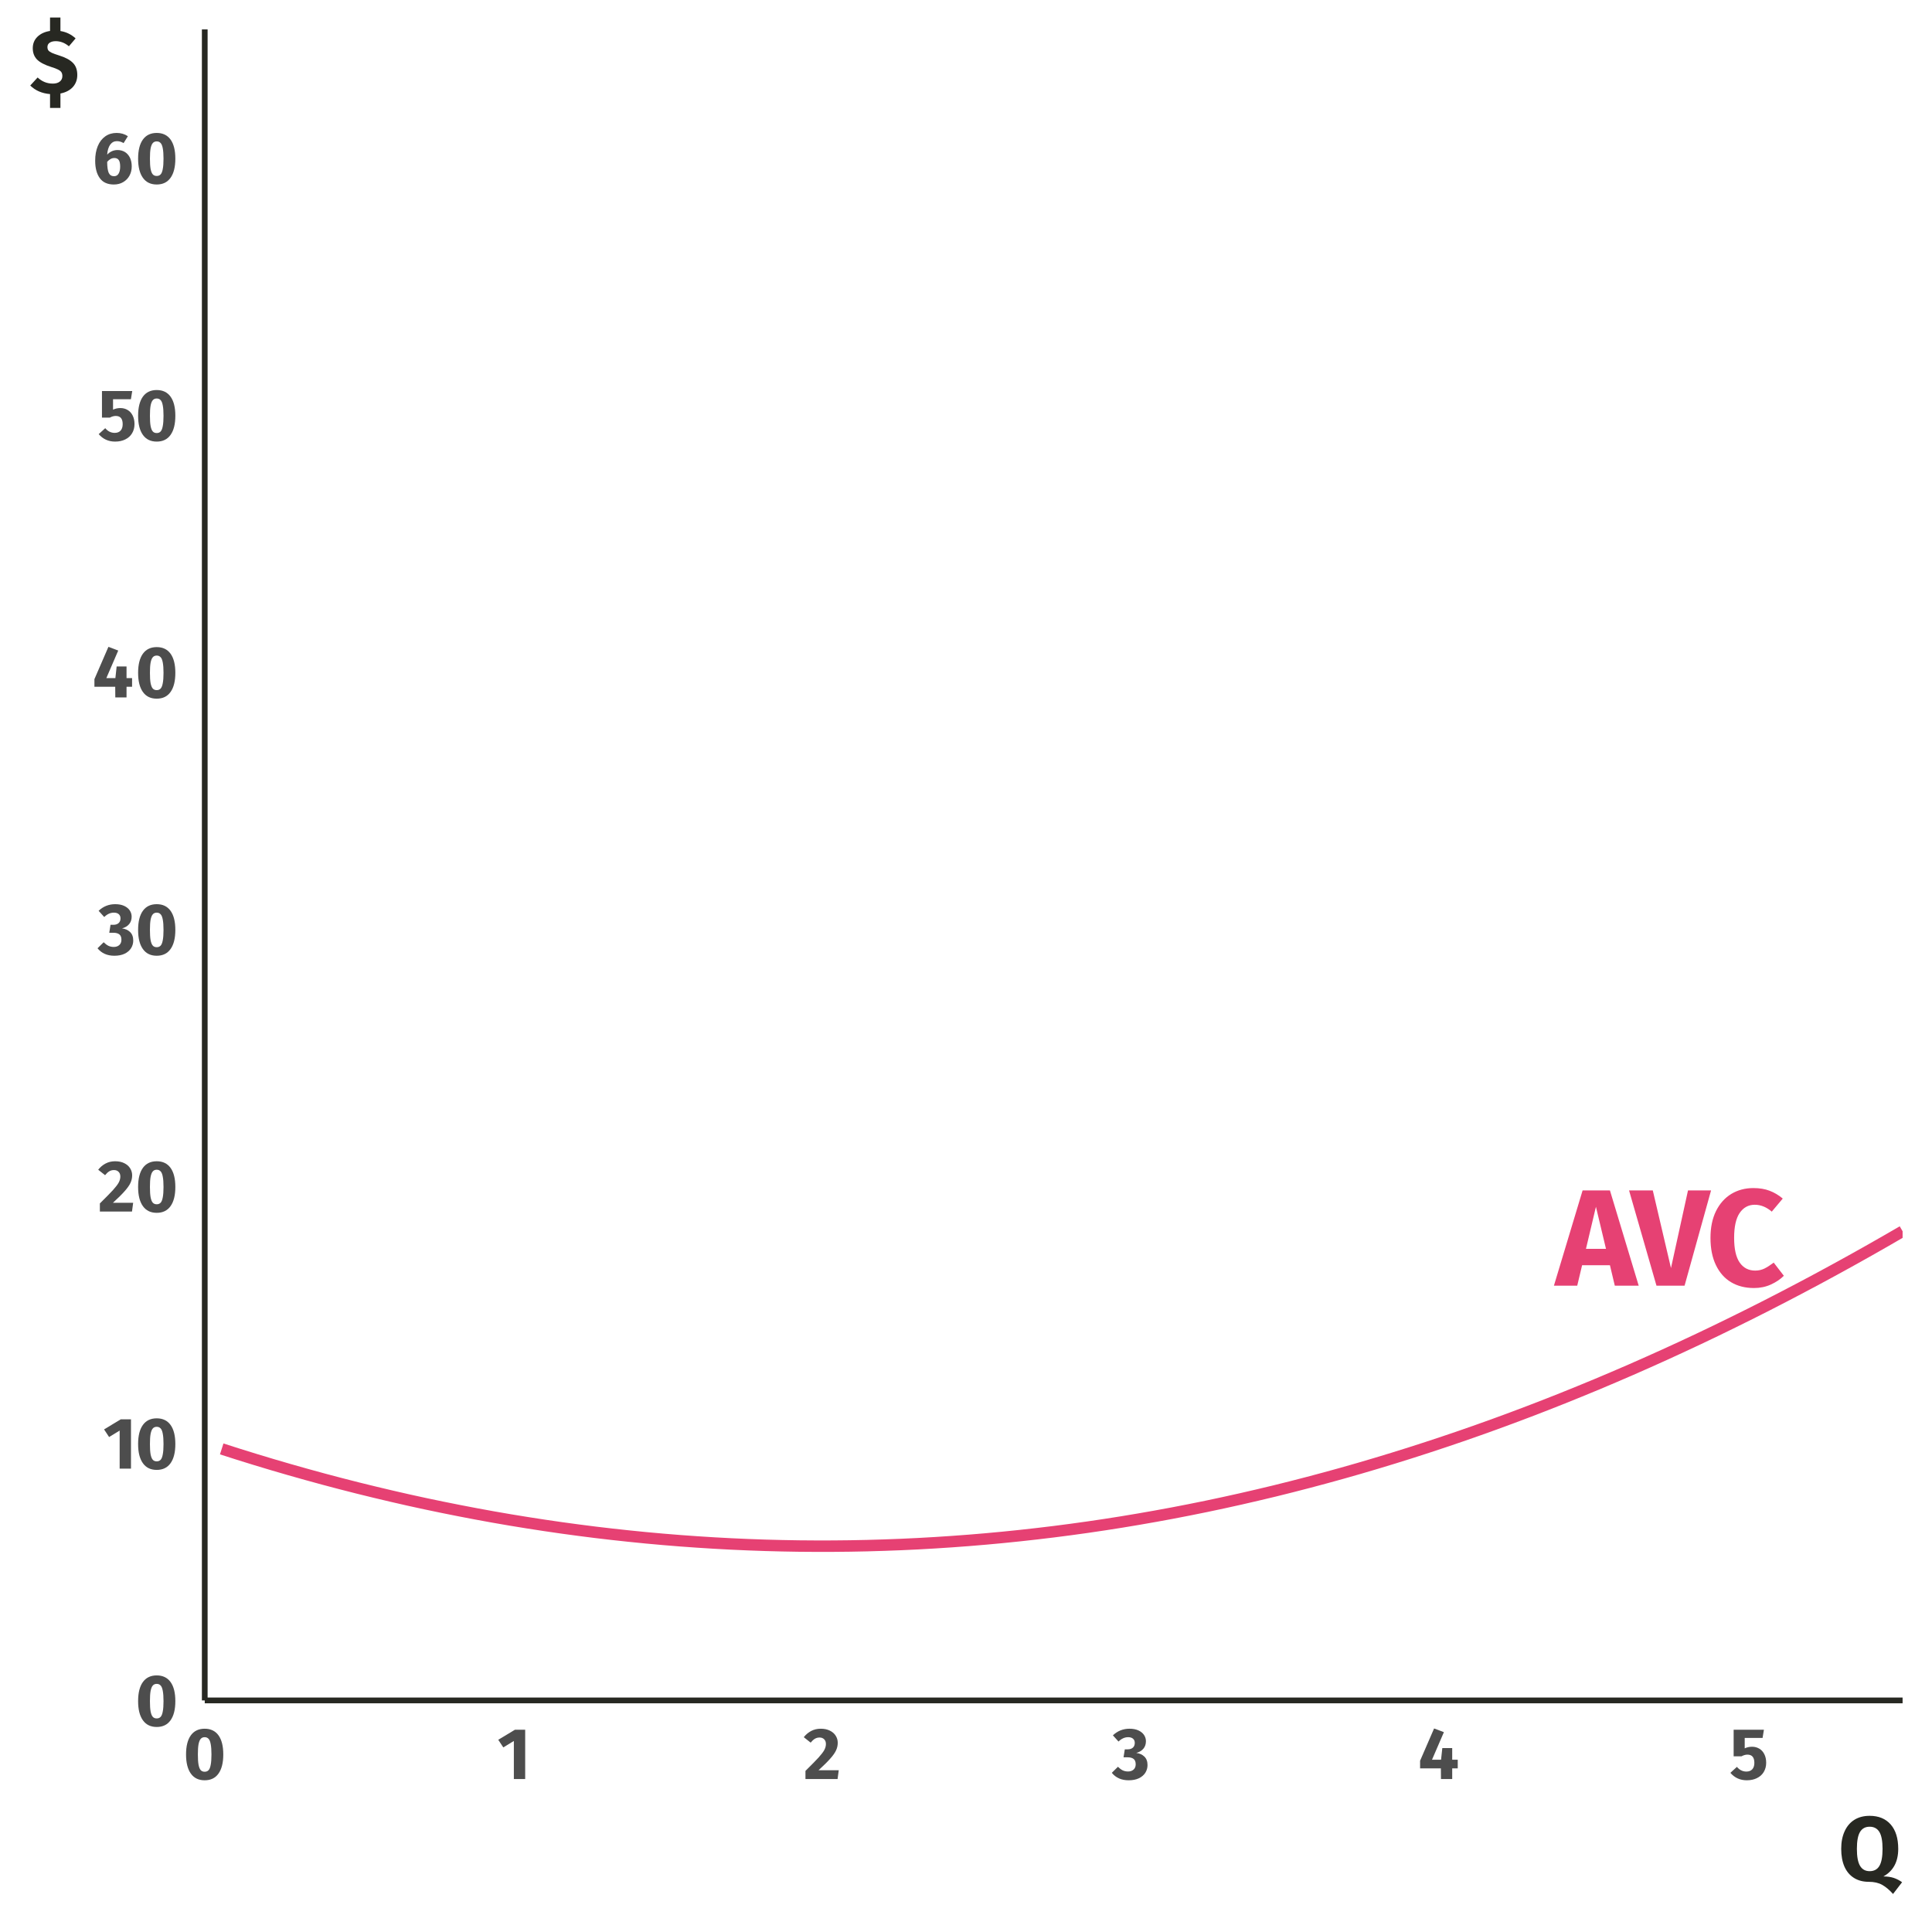
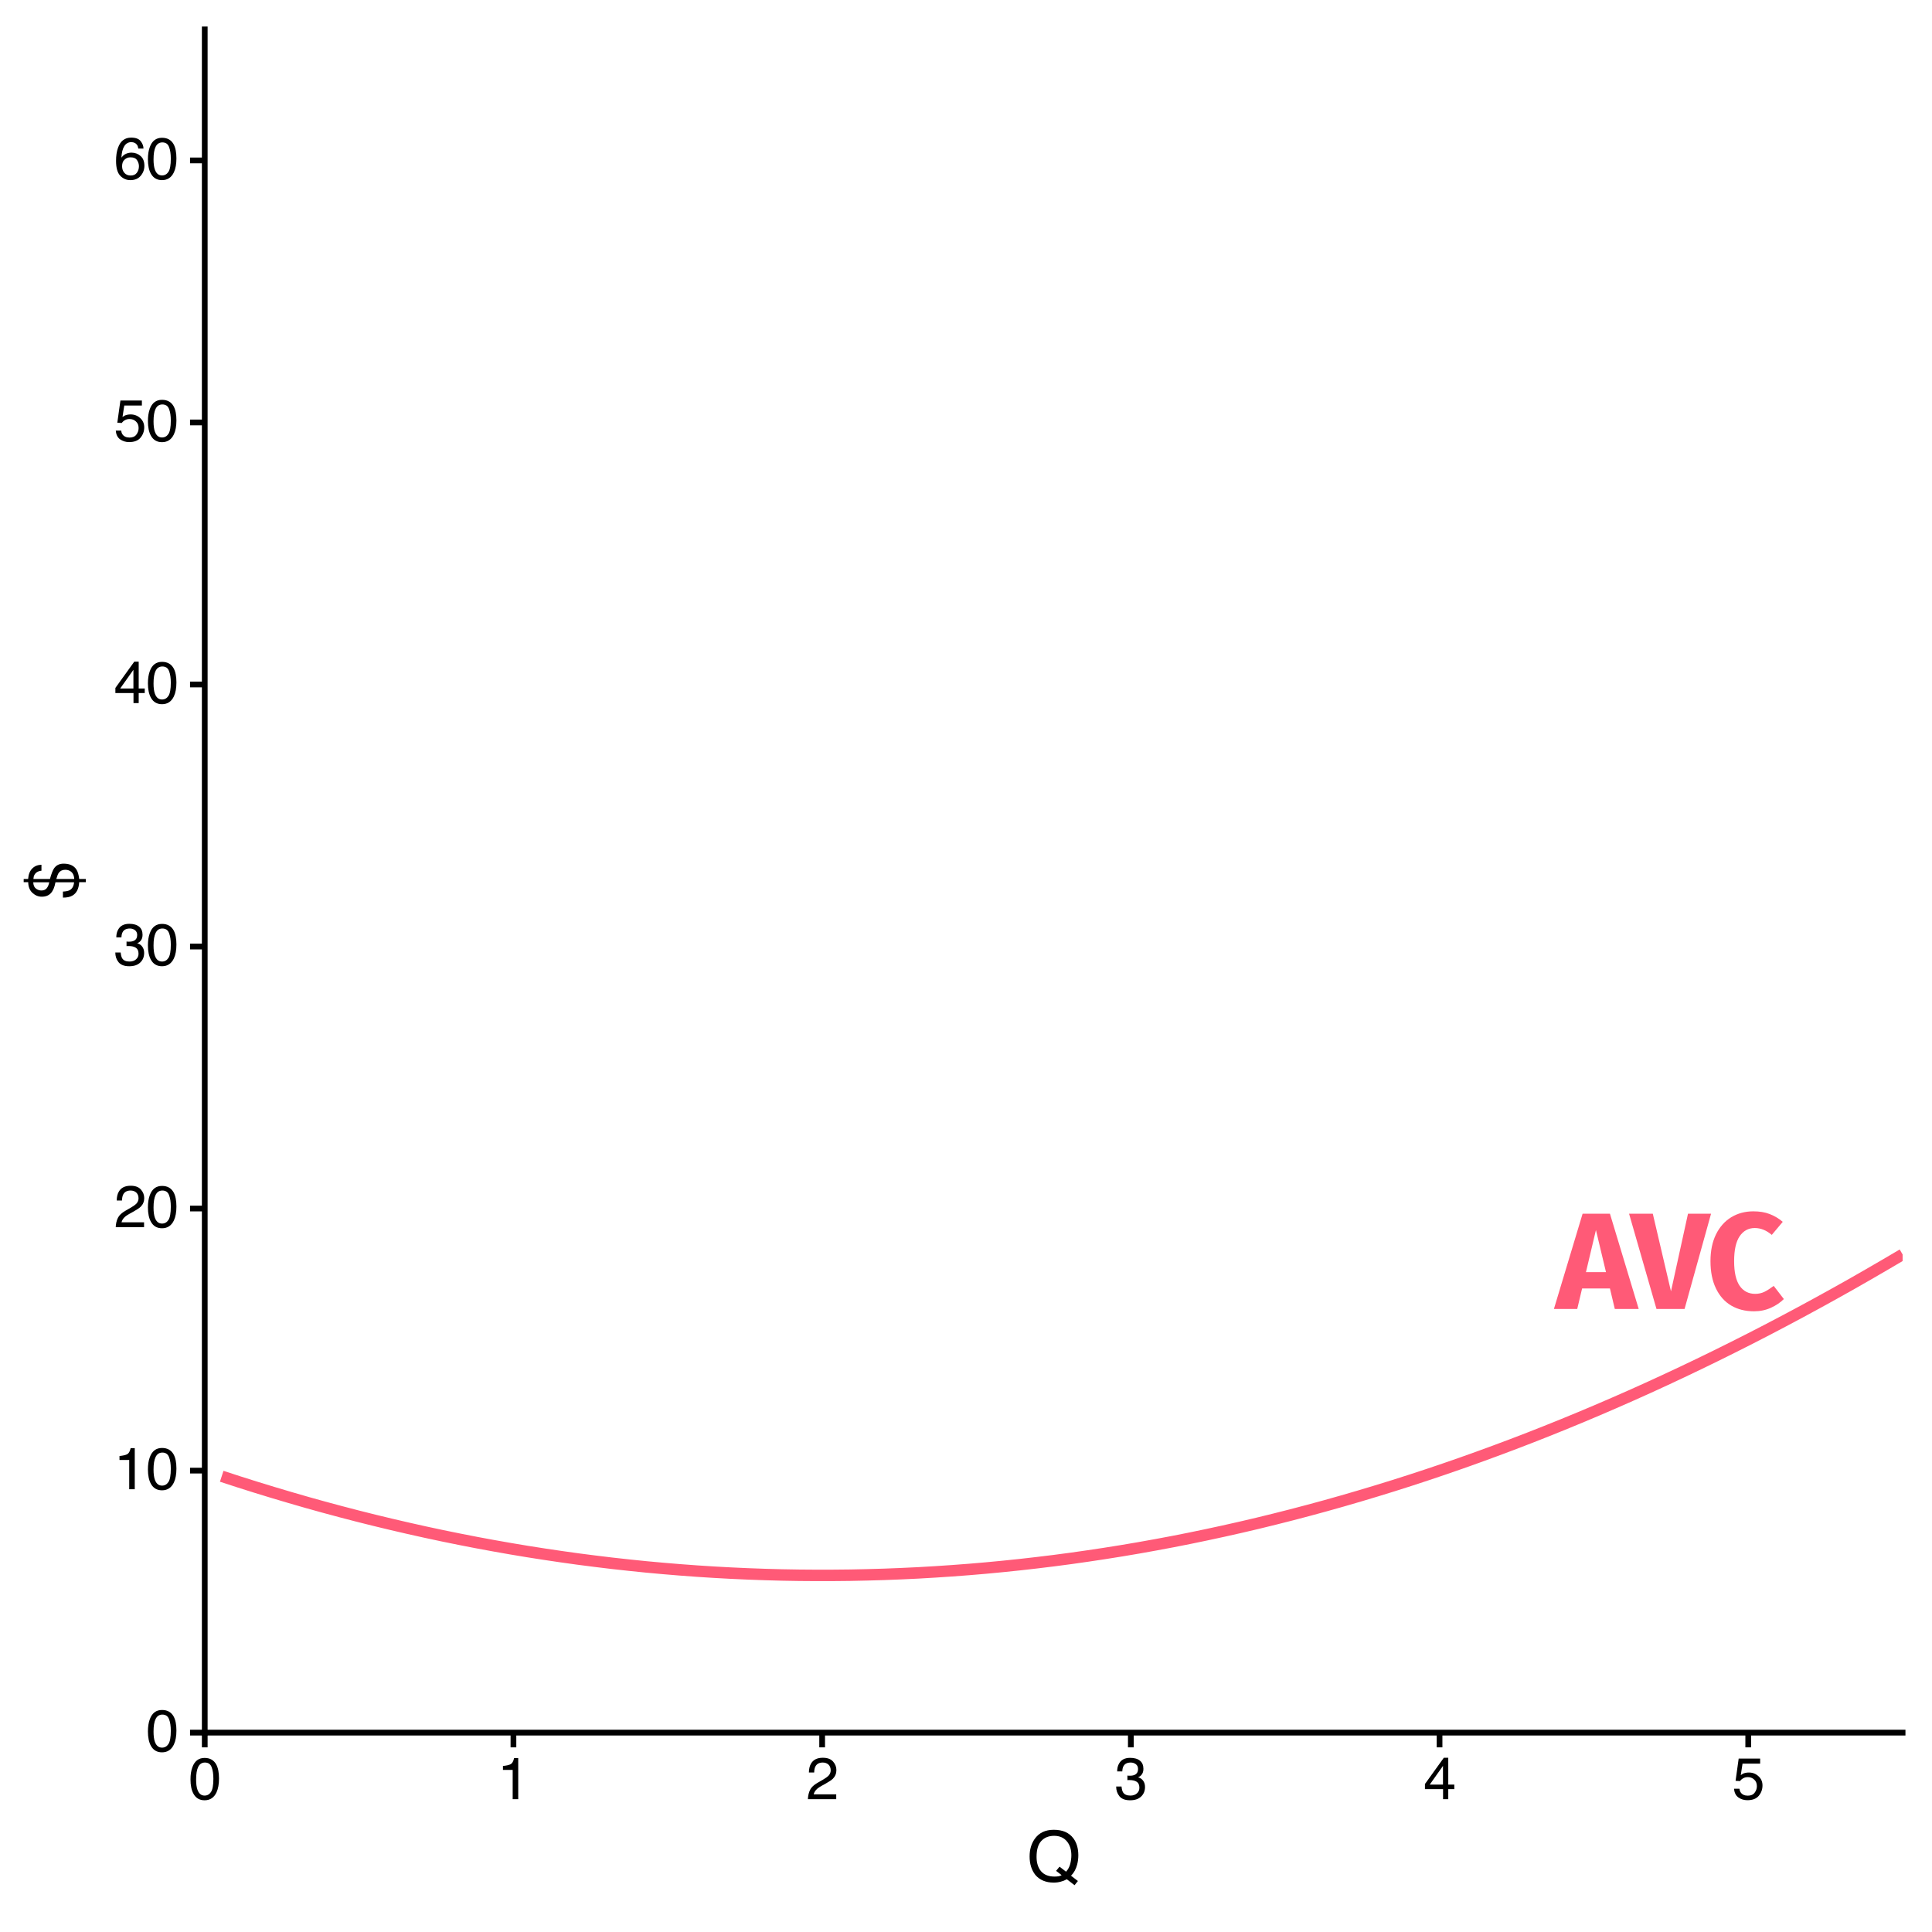
<svg xmlns="http://www.w3.org/2000/svg" xmlns:xlink="http://www.w3.org/1999/xlink" width="360" height="360" viewBox="0 0 360 360">
  <defs>
    <g>
      <g id="glyph-0-0">
        <path d="M 13.906 8.969 L 3.156 8.969 L 3.156 -26.891 L 13.906 -26.891 Z M 4.562 -25.562 L 4.562 7.625 L 12.516 7.625 L 12.516 -25.562 Z M 8.297 -11.547 C 9.316 -11.547 10.047 -11.27 10.484 -10.719 C 10.922 -10.176 11.141 -9.473 11.141 -8.609 C 11.141 -7.703 10.945 -7 10.562 -6.5 C 10.176 -6.008 9.555 -5.703 8.703 -5.578 L 8.703 -4.438 C 8.703 -4.25 8.641 -4.098 8.516 -3.984 C 8.391 -3.867 8.238 -3.812 8.062 -3.812 C 7.895 -3.812 7.742 -3.867 7.609 -3.984 C 7.484 -4.098 7.422 -4.25 7.422 -4.438 L 7.422 -6.578 C 8.328 -6.629 8.941 -6.797 9.266 -7.078 C 9.586 -7.359 9.75 -7.848 9.75 -8.547 C 9.75 -9.117 9.641 -9.555 9.422 -9.859 C 9.203 -10.172 8.789 -10.328 8.188 -10.328 C 7.695 -10.328 7.254 -10.227 6.859 -10.031 C 6.723 -9.988 6.613 -9.969 6.531 -9.969 C 6.344 -9.969 6.191 -10.02 6.078 -10.125 C 5.973 -10.238 5.922 -10.379 5.922 -10.547 C 5.922 -10.867 6.172 -11.113 6.672 -11.281 C 7.172 -11.457 7.711 -11.547 8.297 -11.547 Z M 8.062 -3.078 C 8.32 -3.078 8.535 -2.988 8.703 -2.812 C 8.879 -2.645 8.969 -2.43 8.969 -2.172 C 8.969 -1.898 8.879 -1.676 8.703 -1.5 C 8.535 -1.32 8.32 -1.234 8.062 -1.234 C 7.812 -1.234 7.598 -1.32 7.422 -1.5 C 7.254 -1.676 7.172 -1.898 7.172 -2.172 C 7.172 -2.43 7.254 -2.645 7.422 -2.812 C 7.598 -2.988 7.812 -3.078 8.062 -3.078 Z M 8.062 -3.078 " />
      </g>
      <g id="glyph-0-1">
        <path d="M 10.109 -3.812 L 4.922 -3.812 L 4.016 0 L -0.328 0 L 5.016 -17.75 L 10.109 -17.75 L 15.469 0 L 11.016 0 Z M 9.375 -6.859 L 7.5 -14.703 L 5.641 -6.859 Z M 9.375 -6.859 " />
      </g>
      <g id="glyph-0-2">
        <path d="M 10.016 0 L 4.781 0 L -0.328 -17.75 L 4.094 -17.75 L 7.484 -3.281 L 10.656 -17.75 L 14.953 -17.75 Z M 10.016 0 " />
      </g>
      <g id="glyph-0-3">
-         <path d="M 8.828 -18.188 C 9.992 -18.188 11.004 -18.02 11.859 -17.688 C 12.723 -17.363 13.539 -16.879 14.312 -16.234 L 12.266 -13.797 C 11.273 -14.648 10.219 -15.078 9.094 -15.078 C 7.914 -15.078 6.977 -14.566 6.281 -13.547 C 5.594 -12.535 5.25 -10.988 5.25 -8.906 C 5.25 -6.844 5.594 -5.312 6.281 -4.312 C 6.977 -3.312 7.941 -2.812 9.172 -2.812 C 9.797 -2.812 10.367 -2.938 10.891 -3.188 C 11.41 -3.445 11.988 -3.816 12.625 -4.297 L 14.516 -1.844 C 13.867 -1.195 13.066 -0.656 12.109 -0.219 C 11.148 0.219 10.102 0.438 8.969 0.438 C 7.32 0.438 5.895 0.078 4.688 -0.641 C 3.477 -1.359 2.535 -2.422 1.859 -3.828 C 1.18 -5.234 0.844 -6.926 0.844 -8.906 C 0.844 -10.844 1.188 -12.508 1.875 -13.906 C 2.57 -15.301 3.52 -16.363 4.719 -17.094 C 5.926 -17.82 7.297 -18.188 8.828 -18.188 Z M 8.828 -18.188 " />
+         <path d="M 8.828 -18.188 C 9.992 -18.188 11.004 -18.02 11.859 -17.688 C 12.723 -17.363 13.539 -16.879 14.312 -16.234 L 12.266 -13.797 C 11.273 -14.648 10.219 -15.078 9.094 -15.078 C 7.914 -15.078 6.977 -14.566 6.281 -13.547 C 5.594 -12.535 5.25 -10.988 5.25 -8.906 C 5.25 -6.844 5.594 -5.312 6.281 -4.312 C 6.977 -3.312 7.941 -2.812 9.172 -2.812 C 9.797 -2.812 10.367 -2.938 10.891 -3.188 C 11.41 -3.445 11.988 -3.816 12.625 -4.297 L 14.516 -1.844 C 13.867 -1.195 13.066 -0.656 12.109 -0.219 C 11.148 0.215 10.102 0.438 8.969 0.438 C 7.32 0.438 5.895 0.074 4.688 -0.641 C 3.477 -1.359 2.535 -2.422 1.859 -3.828 C 1.18 -5.234 0.844 -6.926 0.844 -8.906 C 0.844 -10.844 1.188 -12.508 1.875 -13.906 C 2.57 -15.301 3.52 -16.363 4.719 -17.094 C 5.926 -17.82 7.297 -18.188 8.828 -18.188 Z M 8.828 -18.188 " />
      </g>
      <g id="glyph-1-0">
-         <path d="M 7.375 4.75 L 1.672 4.75 L 1.672 -14.266 L 7.375 -14.266 Z M 2.422 -13.562 L 2.422 4.047 L 6.641 4.047 L 6.641 -13.562 Z M 4.406 -6.125 C 4.945 -6.125 5.332 -5.977 5.562 -5.688 C 5.789 -5.406 5.906 -5.031 5.906 -4.562 C 5.906 -4.082 5.801 -3.711 5.594 -3.453 C 5.395 -3.191 5.07 -3.031 4.625 -2.969 L 4.625 -2.359 C 4.625 -2.254 4.586 -2.172 4.516 -2.109 C 4.453 -2.055 4.375 -2.031 4.281 -2.031 C 4.188 -2.031 4.102 -2.055 4.031 -2.109 C 3.969 -2.172 3.938 -2.254 3.938 -2.359 L 3.938 -3.5 C 4.414 -3.52 4.738 -3.602 4.906 -3.75 C 5.082 -3.906 5.172 -4.172 5.172 -4.547 C 5.172 -4.836 5.113 -5.066 5 -5.234 C 4.883 -5.398 4.664 -5.484 4.344 -5.484 C 4.082 -5.484 3.848 -5.43 3.641 -5.328 C 3.566 -5.297 3.508 -5.281 3.469 -5.281 C 3.363 -5.281 3.281 -5.312 3.219 -5.375 C 3.164 -5.438 3.141 -5.508 3.141 -5.594 C 3.141 -5.77 3.27 -5.898 3.531 -5.984 C 3.801 -6.078 4.094 -6.125 4.406 -6.125 Z M 4.281 -1.625 C 4.414 -1.625 4.523 -1.578 4.609 -1.484 C 4.703 -1.398 4.75 -1.289 4.75 -1.156 C 4.75 -1.008 4.703 -0.891 4.609 -0.797 C 4.523 -0.703 4.414 -0.656 4.281 -0.656 C 4.145 -0.656 4.031 -0.703 3.938 -0.797 C 3.852 -0.891 3.812 -1.008 3.812 -1.156 C 3.812 -1.289 3.852 -1.398 3.938 -1.484 C 4.031 -1.578 4.145 -1.625 4.281 -1.625 Z M 4.281 -1.625 " />
+         <path d="M 0.359 0 L 0.359 -7.891 L 6.625 -7.891 L 6.625 0 Z M 5.625 -0.984 L 5.625 -6.906 L 1.344 -6.906 L 1.344 -0.984 Z M 5.625 -0.984 " />
      </g>
      <g id="glyph-1-1">
-         <path d="M 3.984 -9.375 C 5.109 -9.375 5.969 -8.961 6.562 -8.141 C 7.156 -7.316 7.453 -6.129 7.453 -4.578 C 7.453 -3.035 7.156 -1.848 6.562 -1.016 C 5.969 -0.18 5.109 0.234 3.984 0.234 C 2.859 0.234 2 -0.18 1.406 -1.016 C 0.812 -1.848 0.516 -3.035 0.516 -4.578 C 0.516 -6.129 0.812 -7.316 1.406 -8.141 C 2 -8.961 2.859 -9.375 3.984 -9.375 Z M 3.984 -7.797 C 3.672 -7.797 3.426 -7.691 3.25 -7.484 C 3.07 -7.285 2.938 -6.953 2.844 -6.484 C 2.758 -6.023 2.719 -5.391 2.719 -4.578 C 2.719 -3.766 2.758 -3.125 2.844 -2.656 C 2.938 -2.188 3.07 -1.852 3.25 -1.656 C 3.426 -1.457 3.672 -1.359 3.984 -1.359 C 4.285 -1.359 4.523 -1.453 4.703 -1.641 C 4.891 -1.836 5.023 -2.172 5.109 -2.641 C 5.203 -3.109 5.25 -3.754 5.25 -4.578 C 5.25 -5.398 5.203 -6.047 5.109 -6.516 C 5.023 -6.984 4.891 -7.312 4.703 -7.5 C 4.523 -7.695 4.285 -7.797 3.984 -7.797 Z M 3.984 -7.797 " />
+         <path d="M 2.969 -7.688 C 3.969 -7.688 4.691 -7.281 5.141 -6.469 C 5.484 -5.832 5.656 -4.961 5.656 -3.859 C 5.656 -2.805 5.5 -1.941 5.188 -1.266 C 4.727 -0.285 3.988 0.203 2.969 0.203 C 2.039 0.203 1.352 -0.195 0.906 -1 C 0.531 -1.664 0.344 -2.562 0.344 -3.688 C 0.344 -4.562 0.457 -5.312 0.688 -5.938 C 1.102 -7.102 1.863 -7.688 2.969 -7.688 Z M 2.969 -0.672 C 3.469 -0.672 3.863 -0.891 4.156 -1.328 C 4.457 -1.773 4.609 -2.602 4.609 -3.812 C 4.609 -4.688 4.5 -5.406 4.281 -5.969 C 4.07 -6.539 3.656 -6.828 3.031 -6.828 C 2.469 -6.828 2.051 -6.555 1.781 -6.016 C 1.52 -5.484 1.391 -4.695 1.391 -3.656 C 1.391 -2.863 1.473 -2.234 1.641 -1.766 C 1.898 -1.035 2.344 -0.672 2.969 -0.672 Z M 2.969 -0.672 " />
      </g>
      <g id="glyph-1-2">
-         <path d="M 5.188 0 L 3.078 0 L 3.078 -7.094 L 1.109 -5.891 L 0.172 -7.312 L 3.281 -9.188 L 5.188 -9.188 Z M 5.188 0 " />
+         <path d="M 1.047 -5.453 L 1.047 -6.188 C 1.742 -6.258 2.227 -6.375 2.5 -6.531 C 2.781 -6.688 2.988 -7.062 3.125 -7.656 L 3.891 -7.656 L 3.891 0 L 2.859 0 L 2.859 -5.453 Z M 1.047 -5.453 " />
      </g>
      <g id="glyph-1-3">
-         <path d="M 3.234 -9.375 C 3.898 -9.375 4.469 -9.254 4.938 -9.016 C 5.414 -8.785 5.781 -8.469 6.031 -8.062 C 6.281 -7.664 6.406 -7.227 6.406 -6.75 C 6.406 -6.258 6.301 -5.789 6.094 -5.344 C 5.895 -4.906 5.539 -4.398 5.031 -3.828 C 4.531 -3.254 3.797 -2.523 2.828 -1.641 L 6.594 -1.641 L 6.375 0 L 0.391 0 L 0.391 -1.516 C 1.504 -2.617 2.316 -3.445 2.828 -4 C 3.336 -4.562 3.691 -5.023 3.891 -5.391 C 4.098 -5.766 4.203 -6.145 4.203 -6.531 C 4.203 -6.906 4.094 -7.195 3.875 -7.406 C 3.664 -7.625 3.379 -7.734 3.016 -7.734 C 2.691 -7.734 2.398 -7.656 2.141 -7.5 C 1.891 -7.352 1.629 -7.113 1.359 -6.781 L 0.078 -7.797 C 0.461 -8.285 0.922 -8.672 1.453 -8.953 C 1.984 -9.234 2.578 -9.375 3.234 -9.375 Z M 3.234 -9.375 " />
+         <path d="M 0.344 0 C 0.375 -0.664 0.508 -1.242 0.75 -1.734 C 0.988 -2.223 1.457 -2.664 2.156 -3.062 L 3.188 -3.656 C 3.645 -3.926 3.969 -4.156 4.156 -4.344 C 4.445 -4.645 4.594 -4.988 4.594 -5.375 C 4.594 -5.82 4.457 -6.176 4.188 -6.438 C 3.914 -6.695 3.555 -6.828 3.109 -6.828 C 2.453 -6.828 1.992 -6.578 1.734 -6.078 C 1.598 -5.805 1.523 -5.438 1.516 -4.969 L 0.531 -4.969 C 0.539 -5.633 0.664 -6.176 0.906 -6.594 C 1.32 -7.344 2.062 -7.719 3.125 -7.719 C 4 -7.719 4.641 -7.477 5.047 -7 C 5.453 -6.531 5.656 -6.004 5.656 -5.422 C 5.656 -4.797 5.441 -4.266 5.016 -3.828 C 4.766 -3.578 4.312 -3.27 3.656 -2.906 L 2.922 -2.5 C 2.578 -2.312 2.301 -2.129 2.094 -1.953 C 1.738 -1.641 1.516 -1.289 1.422 -0.906 L 5.625 -0.906 L 5.625 0 Z M 0.344 0 " />
      </g>
      <g id="glyph-1-4">
-         <path d="M 3.25 -9.375 C 3.895 -9.375 4.445 -9.27 4.906 -9.062 C 5.363 -8.852 5.711 -8.57 5.953 -8.219 C 6.191 -7.863 6.312 -7.473 6.312 -7.047 C 6.312 -6.492 6.156 -6.031 5.844 -5.656 C 5.531 -5.281 5.086 -5.016 4.516 -4.859 C 5.129 -4.785 5.629 -4.562 6.016 -4.188 C 6.41 -3.812 6.609 -3.281 6.609 -2.594 C 6.609 -2.082 6.473 -1.609 6.203 -1.172 C 5.93 -0.742 5.531 -0.398 5 -0.141 C 4.469 0.109 3.832 0.234 3.094 0.234 C 1.758 0.234 0.711 -0.227 -0.047 -1.156 L 1.094 -2.281 C 1.406 -1.977 1.707 -1.754 2 -1.609 C 2.301 -1.473 2.629 -1.406 2.984 -1.406 C 3.398 -1.406 3.738 -1.52 4 -1.75 C 4.27 -1.988 4.406 -2.316 4.406 -2.734 C 4.406 -3.203 4.281 -3.535 4.031 -3.734 C 3.781 -3.941 3.406 -4.047 2.906 -4.047 L 2.141 -4.047 L 2.375 -5.531 L 2.906 -5.531 C 3.312 -5.531 3.633 -5.633 3.875 -5.844 C 4.113 -6.051 4.234 -6.348 4.234 -6.734 C 4.234 -7.066 4.125 -7.328 3.906 -7.516 C 3.688 -7.703 3.383 -7.797 3 -7.797 C 2.352 -7.797 1.754 -7.523 1.203 -6.984 L 0.156 -8.141 C 1.02 -8.961 2.051 -9.375 3.25 -9.375 Z M 3.25 -9.375 " />
+         <path d="M 2.859 0.203 C 1.953 0.203 1.289 -0.047 0.875 -0.547 C 0.469 -1.047 0.266 -1.648 0.266 -2.359 L 1.266 -2.359 C 1.316 -1.859 1.41 -1.5 1.547 -1.281 C 1.797 -0.875 2.25 -0.672 2.906 -0.672 C 3.414 -0.672 3.82 -0.805 4.125 -1.078 C 4.438 -1.348 4.594 -1.695 4.594 -2.125 C 4.594 -2.656 4.43 -3.023 4.109 -3.234 C 3.785 -3.453 3.336 -3.562 2.766 -3.562 C 2.703 -3.562 2.633 -3.562 2.562 -3.562 C 2.5 -3.562 2.43 -3.555 2.359 -3.547 L 2.359 -4.406 C 2.461 -4.395 2.547 -4.383 2.609 -4.375 C 2.68 -4.375 2.758 -4.375 2.844 -4.375 C 3.195 -4.375 3.492 -4.43 3.734 -4.547 C 4.141 -4.742 4.344 -5.102 4.344 -5.625 C 4.344 -6.008 4.207 -6.305 3.938 -6.516 C 3.664 -6.723 3.348 -6.828 2.984 -6.828 C 2.336 -6.828 1.891 -6.609 1.641 -6.172 C 1.504 -5.941 1.426 -5.609 1.406 -5.172 L 0.453 -5.172 C 0.453 -5.742 0.566 -6.227 0.797 -6.625 C 1.191 -7.344 1.883 -7.703 2.875 -7.703 C 3.664 -7.703 4.273 -7.523 4.703 -7.172 C 5.129 -6.828 5.344 -6.32 5.344 -5.656 C 5.344 -5.188 5.219 -4.805 4.969 -4.516 C 4.812 -4.328 4.602 -4.18 4.344 -4.078 C 4.75 -3.973 5.066 -3.758 5.297 -3.438 C 5.523 -3.125 5.641 -2.738 5.641 -2.281 C 5.641 -1.539 5.395 -0.941 4.906 -0.484 C 4.426 -0.023 3.742 0.203 2.859 0.203 Z M 2.859 0.203 " />
      </g>
      <g id="glyph-1-5">
-         <path d="M 7.391 -1.984 L 6.359 -1.984 L 6.359 0 L 4.266 0 L 4.25 -1.984 L 0.375 -1.984 L 0.375 -3.406 L 2.984 -9.422 L 4.812 -8.734 L 2.594 -3.594 L 4.281 -3.594 L 4.516 -5.766 L 6.359 -5.766 L 6.359 -3.594 L 7.391 -3.594 Z M 7.391 -1.984 " />
+         <path d="M 3.641 -2.719 L 3.641 -6.203 L 1.172 -2.719 Z M 3.656 0 L 3.656 -1.875 L 0.281 -1.875 L 0.281 -2.828 L 3.797 -7.719 L 4.625 -7.719 L 4.625 -2.719 L 5.75 -2.719 L 5.75 -1.875 L 4.625 -1.875 L 4.625 0 Z M 3.656 0 " />
      </g>
      <g id="glyph-1-6">
-         <path d="M 6.172 -7.656 L 2.844 -7.656 L 2.844 -5.719 C 3.27 -5.914 3.723 -6.016 4.203 -6.016 C 4.711 -6.016 5.164 -5.895 5.562 -5.656 C 5.957 -5.426 6.27 -5.082 6.5 -4.625 C 6.727 -4.176 6.844 -3.645 6.844 -3.031 C 6.844 -2.383 6.691 -1.812 6.391 -1.312 C 6.098 -0.82 5.676 -0.441 5.125 -0.172 C 4.582 0.098 3.953 0.234 3.234 0.234 C 1.992 0.234 0.973 -0.227 0.172 -1.156 L 1.391 -2.266 C 1.879 -1.68 2.469 -1.391 3.156 -1.391 C 3.625 -1.391 3.988 -1.531 4.25 -1.812 C 4.508 -2.094 4.641 -2.492 4.641 -3.016 C 4.641 -4.035 4.207 -4.547 3.344 -4.547 C 3.164 -4.547 2.988 -4.52 2.812 -4.469 C 2.645 -4.426 2.457 -4.348 2.25 -4.234 L 0.781 -4.234 L 0.781 -9.188 L 6.422 -9.188 Z M 6.172 -7.656 " />
+         <path d="M 1.359 -1.953 C 1.422 -1.41 1.676 -1.031 2.125 -0.812 C 2.352 -0.707 2.617 -0.656 2.922 -0.656 C 3.492 -0.656 3.914 -0.836 4.188 -1.203 C 4.469 -1.566 4.609 -1.973 4.609 -2.422 C 4.609 -2.953 4.441 -3.363 4.109 -3.656 C 3.785 -3.957 3.395 -4.109 2.938 -4.109 C 2.602 -4.109 2.316 -4.039 2.078 -3.906 C 1.836 -3.781 1.633 -3.602 1.469 -3.375 L 0.641 -3.422 L 1.219 -7.562 L 5.219 -7.562 L 5.219 -6.625 L 1.938 -6.625 L 1.609 -4.484 C 1.797 -4.617 1.969 -4.723 2.125 -4.797 C 2.414 -4.91 2.75 -4.969 3.125 -4.969 C 3.82 -4.969 4.414 -4.738 4.906 -4.281 C 5.406 -3.832 5.656 -3.258 5.656 -2.562 C 5.656 -1.832 5.426 -1.191 4.969 -0.641 C 4.52 -0.086 3.805 0.188 2.828 0.188 C 2.203 0.188 1.645 0.012 1.156 -0.328 C 0.676 -0.68 0.41 -1.223 0.359 -1.953 Z M 1.359 -1.953 " />
      </g>
      <g id="glyph-1-7">
-         <path d="M 4.688 -6.188 C 5.195 -6.188 5.648 -6.066 6.047 -5.828 C 6.441 -5.586 6.754 -5.238 6.984 -4.781 C 7.211 -4.32 7.328 -3.773 7.328 -3.141 C 7.328 -2.516 7.191 -1.945 6.922 -1.438 C 6.648 -0.926 6.258 -0.52 5.75 -0.219 C 5.25 0.082 4.664 0.234 4 0.234 C 2.82 0.234 1.945 -0.16 1.375 -0.953 C 0.801 -1.742 0.516 -2.828 0.516 -4.203 C 0.516 -5.234 0.676 -6.141 1 -6.922 C 1.32 -7.703 1.785 -8.305 2.391 -8.734 C 2.992 -9.16 3.703 -9.375 4.516 -9.375 C 5.305 -9.375 6.004 -9.172 6.609 -8.766 L 5.812 -7.484 C 5.406 -7.723 4.988 -7.844 4.562 -7.844 C 4.051 -7.844 3.633 -7.625 3.312 -7.188 C 3 -6.75 2.812 -6.129 2.75 -5.328 C 3.289 -5.898 3.938 -6.188 4.688 -6.188 Z M 4.031 -1.312 C 4.406 -1.312 4.688 -1.469 4.875 -1.781 C 5.07 -2.102 5.172 -2.547 5.172 -3.109 C 5.172 -3.68 5.082 -4.086 4.906 -4.328 C 4.727 -4.578 4.457 -4.703 4.094 -4.703 C 3.602 -4.703 3.156 -4.461 2.75 -3.984 C 2.758 -3.016 2.859 -2.328 3.047 -1.922 C 3.242 -1.516 3.57 -1.312 4.031 -1.312 Z M 4.031 -1.312 " />
+         <path d="M 3.219 -7.719 C 4.07 -7.719 4.664 -7.492 5 -7.047 C 5.344 -6.609 5.516 -6.148 5.516 -5.672 L 4.562 -5.672 C 4.508 -5.984 4.422 -6.223 4.297 -6.391 C 4.055 -6.711 3.703 -6.875 3.234 -6.875 C 2.691 -6.875 2.258 -6.625 1.938 -6.125 C 1.625 -5.625 1.445 -4.91 1.406 -3.984 C 1.633 -4.305 1.914 -4.547 2.25 -4.703 C 2.562 -4.848 2.906 -4.922 3.281 -4.922 C 3.926 -4.922 4.488 -4.711 4.969 -4.297 C 5.445 -3.891 5.688 -3.281 5.688 -2.469 C 5.688 -1.77 5.457 -1.148 5 -0.609 C 4.551 -0.066 3.906 0.203 3.062 0.203 C 2.344 0.203 1.719 -0.066 1.188 -0.609 C 0.664 -1.16 0.406 -2.082 0.406 -3.375 C 0.406 -4.332 0.523 -5.145 0.766 -5.812 C 1.211 -7.082 2.031 -7.719 3.219 -7.719 Z M 3.141 -0.656 C 3.648 -0.656 4.031 -0.828 4.281 -1.172 C 4.539 -1.516 4.672 -1.922 4.672 -2.391 C 4.672 -2.773 4.555 -3.145 4.328 -3.5 C 4.098 -3.863 3.688 -4.047 3.094 -4.047 C 2.676 -4.047 2.312 -3.906 2 -3.625 C 1.688 -3.352 1.531 -2.941 1.531 -2.391 C 1.531 -1.898 1.672 -1.488 1.953 -1.156 C 2.242 -0.82 2.641 -0.656 3.141 -0.656 Z M 3.141 -0.656 " />
      </g>
      <g id="glyph-2-0">
-         <path d="M 9.234 5.953 L 2.094 5.953 L 2.094 -17.844 L 9.234 -17.844 Z M 3.031 -16.969 L 3.031 5.062 L 8.312 5.062 L 8.312 -16.969 Z M 5.516 -7.672 C 6.191 -7.672 6.672 -7.488 6.953 -7.125 C 7.242 -6.758 7.391 -6.289 7.391 -5.719 C 7.391 -5.113 7.258 -4.645 7 -4.312 C 6.75 -3.988 6.344 -3.785 5.781 -3.703 L 5.781 -2.938 C 5.781 -2.812 5.738 -2.711 5.656 -2.641 C 5.57 -2.566 5.473 -2.531 5.359 -2.531 C 5.242 -2.531 5.145 -2.566 5.062 -2.641 C 4.977 -2.711 4.938 -2.812 4.938 -2.938 L 4.938 -4.375 C 5.531 -4.406 5.938 -4.516 6.156 -4.703 C 6.375 -4.891 6.484 -5.211 6.484 -5.672 C 6.484 -6.047 6.406 -6.332 6.25 -6.531 C 6.102 -6.738 5.832 -6.844 5.438 -6.844 C 5.113 -6.844 4.82 -6.781 4.562 -6.656 C 4.469 -6.625 4.391 -6.609 4.328 -6.609 C 4.203 -6.609 4.102 -6.645 4.031 -6.719 C 3.957 -6.789 3.922 -6.883 3.922 -7 C 3.922 -7.219 4.086 -7.383 4.422 -7.5 C 4.766 -7.613 5.129 -7.672 5.516 -7.672 Z M 5.359 -2.047 C 5.523 -2.047 5.664 -1.988 5.781 -1.875 C 5.895 -1.758 5.953 -1.613 5.953 -1.438 C 5.953 -1.258 5.895 -1.109 5.781 -0.984 C 5.664 -0.867 5.523 -0.812 5.359 -0.812 C 5.18 -0.812 5.035 -0.867 4.922 -0.984 C 4.816 -1.109 4.766 -1.258 4.766 -1.438 C 4.766 -1.613 4.816 -1.758 4.922 -1.875 C 5.035 -1.988 5.18 -2.047 5.359 -2.047 Z M 5.359 -2.047 " />
+         <path d="M 0.422 0 L 0.422 -9.328 L 7.828 -9.328 L 7.828 0 Z M 6.656 -1.172 L 6.656 -8.156 L 1.594 -8.156 L 1.594 -1.172 Z M 6.656 -1.172 " />
      </g>
      <g id="glyph-2-1">
-         <path d="M 8.422 -0.766 C 9.148 -0.766 9.785 -0.676 10.328 -0.5 C 10.879 -0.32 11.406 -0.051 11.906 0.312 L 10.219 2.5 C 9.57 1.77 8.906 1.207 8.219 0.812 C 7.539 0.426 6.695 0.234 5.688 0.234 C 4.633 0.234 3.723 -0.004 2.953 -0.484 C 2.18 -0.961 1.586 -1.66 1.172 -2.578 C 0.766 -3.504 0.562 -4.613 0.562 -5.906 C 0.562 -7.164 0.773 -8.258 1.203 -9.188 C 1.629 -10.125 2.238 -10.836 3.031 -11.328 C 3.82 -11.816 4.766 -12.062 5.859 -12.062 C 7.535 -12.062 8.844 -11.523 9.781 -10.453 C 10.719 -9.379 11.188 -7.863 11.188 -5.906 C 11.188 -3.5 10.266 -1.785 8.422 -0.766 Z M 3.484 -5.906 C 3.484 -4.445 3.68 -3.391 4.078 -2.734 C 4.473 -2.078 5.066 -1.75 5.859 -1.75 C 6.68 -1.75 7.285 -2.07 7.672 -2.719 C 8.066 -3.375 8.266 -4.438 8.266 -5.906 C 8.266 -7.363 8.066 -8.414 7.672 -9.062 C 7.273 -9.707 6.672 -10.031 5.859 -10.031 C 5.055 -10.031 4.457 -9.703 4.062 -9.047 C 3.676 -8.398 3.484 -7.352 3.484 -5.906 Z M 3.484 -5.906 " />
+         <path d="M 9.516 -0.031 L 8.891 0.75 L 7.453 -0.359 C 7.098 -0.16 6.719 -0.008 6.312 0.094 C 5.914 0.207 5.477 0.266 5 0.266 C 3.551 0.266 2.414 -0.207 1.594 -1.156 C 0.875 -2.07 0.516 -3.223 0.516 -4.609 C 0.516 -5.867 0.828 -6.953 1.453 -7.859 C 2.254 -9.004 3.441 -9.578 5.016 -9.578 C 6.66 -9.578 7.879 -9.047 8.672 -7.984 C 9.285 -7.16 9.594 -6.109 9.594 -4.828 C 9.594 -4.223 9.52 -3.645 9.375 -3.094 C 9.156 -2.25 8.773 -1.555 8.234 -1.016 Z M 5.141 -0.859 C 5.41 -0.859 5.66 -0.875 5.891 -0.906 C 6.117 -0.945 6.316 -1.02 6.484 -1.125 L 5.453 -1.922 L 6.094 -2.703 L 7.312 -1.766 C 7.695 -2.203 7.957 -2.691 8.094 -3.234 C 8.227 -3.785 8.297 -4.312 8.297 -4.812 C 8.297 -5.906 8.008 -6.785 7.438 -7.453 C 6.863 -8.117 6.082 -8.453 5.094 -8.453 C 4.082 -8.453 3.281 -8.129 2.688 -7.484 C 2.102 -6.848 1.812 -5.863 1.812 -4.531 C 1.812 -3.406 2.094 -2.508 2.656 -1.844 C 3.227 -1.188 4.055 -0.859 5.141 -0.859 Z M 5.141 -0.859 " />
      </g>
-       <g id="glyph-2-2">
-         <path d="M 8.922 -3.406 C 8.922 -2.52 8.645 -1.77 8.094 -1.156 C 7.539 -0.551 6.77 -0.148 5.781 0.047 L 5.781 2.734 L 3.844 2.734 L 3.844 0.156 C 2.344 0.031 1.113 -0.5 0.156 -1.438 L 1.531 -2.938 C 2.344 -2.176 3.285 -1.797 4.359 -1.797 C 4.91 -1.797 5.344 -1.922 5.656 -2.172 C 5.977 -2.422 6.141 -2.766 6.141 -3.203 C 6.141 -3.484 6.082 -3.719 5.969 -3.906 C 5.852 -4.094 5.645 -4.258 5.344 -4.406 C 5.051 -4.562 4.629 -4.723 4.078 -4.891 C 2.828 -5.285 1.938 -5.754 1.406 -6.297 C 0.883 -6.848 0.625 -7.547 0.625 -8.391 C 0.625 -9.242 0.914 -9.957 1.5 -10.531 C 2.094 -11.102 2.875 -11.461 3.844 -11.609 L 3.844 -14.109 L 5.781 -14.109 L 5.781 -11.594 C 6.875 -11.414 7.816 -10.957 8.609 -10.219 L 7.359 -8.75 C 6.609 -9.383 5.785 -9.703 4.891 -9.703 C 4.422 -9.703 4.047 -9.602 3.766 -9.406 C 3.492 -9.219 3.359 -8.953 3.359 -8.609 C 3.359 -8.359 3.414 -8.148 3.531 -7.984 C 3.656 -7.828 3.867 -7.676 4.172 -7.531 C 4.484 -7.395 4.945 -7.227 5.562 -7.031 C 6.707 -6.676 7.551 -6.223 8.094 -5.672 C 8.645 -5.129 8.922 -4.375 8.922 -3.406 Z M 8.922 -3.406 " />
+       <g id="glyph-3-0">
+         <path d="M 0 -0.422 L -9.328 -0.422 L -9.328 -7.828 L 0 -7.828 Z M -1.172 -6.656 L -8.156 -6.656 L -8.156 -1.594 L -1.172 -1.594 Z M -1.172 -6.656 " />
+       </g>
+       <g id="glyph-3-1">
+         <path d="M -0.656 -3.875 C -0.695 -4.602 -0.961 -5.102 -1.453 -5.375 C -1.703 -5.52 -2 -5.594 -2.344 -5.594 C -2.863 -5.594 -3.266 -5.398 -3.547 -5.016 C -3.703 -4.785 -3.852 -4.406 -4 -3.875 Z M -6.781 -1.734 C -6.363 -1.734 -6.035 -1.867 -5.797 -2.141 C -5.566 -2.422 -5.406 -2.797 -5.312 -3.266 L -8.297 -3.266 C -8.273 -2.711 -8.102 -2.316 -7.781 -2.078 C -7.469 -1.848 -7.133 -1.734 -6.781 -1.734 Z M -6.703 -0.578 C -7.348 -0.578 -7.926 -0.812 -8.438 -1.281 C -8.957 -1.758 -9.223 -2.426 -9.234 -3.281 L -10.078 -3.281 L -10.078 -3.875 L -9.25 -3.875 C -9.188 -4.719 -8.938 -5.363 -8.5 -5.812 C -8.062 -6.27 -7.484 -6.508 -6.766 -6.531 L -6.766 -5.422 C -7.086 -5.391 -7.363 -5.301 -7.594 -5.156 C -8.02 -4.883 -8.242 -4.457 -8.266 -3.875 L -5.188 -3.875 C -4.914 -4.852 -4.656 -5.52 -4.406 -5.875 C -4.008 -6.445 -3.422 -6.734 -2.641 -6.734 C -1.516 -6.734 -0.719 -6.367 -0.25 -5.641 C 0.008 -5.234 0.18 -4.645 0.266 -3.875 L 1.5 -3.875 L 1.5 -3.281 L 0.266 -3.281 C 0.191 -2.039 -0.238 -1.203 -1.031 -0.766 C -1.457 -0.523 -2.035 -0.406 -2.766 -0.406 L -2.766 -1.531 C -2.18 -1.562 -1.758 -1.648 -1.5 -1.797 C -1.02 -2.066 -0.75 -2.555 -0.688 -3.266 L -4.156 -3.266 C -4.32 -2.348 -4.609 -1.672 -5.016 -1.234 C -5.422 -0.797 -5.984 -0.578 -6.703 -0.578 Z M -6.703 -0.578 " />
      </g>
    </g>
    <clipPath id="clip-0">
-       <path clip-rule="nonzero" d="M 40 228 L 354.523 228 L 354.523 290 L 40 290 Z M 40 228 " />
+       <path clip-rule="nonzero" d="M 38.152 5.48 L 354.523 5.48 L 354.523 322.852 L 38.152 322.852 Z M 38.152 5.48 " />
+     </clipPath>
+     <clipPath id="clip-1">
+       <path clip-rule="nonzero" d="M 40 232 L 354.523 232 L 354.523 295 L 40 295 Z M 40 232 " />
    </clipPath>
  </defs>
  <rect x="-36" y="-36" width="432" height="432" fill="rgb(100%, 100%, 100%)" fill-opacity="1" />
+   <rect x="-36" y="-36" width="432" height="432" fill="rgb(100%, 100%, 100%)" fill-opacity="1" />
+   <path fill="none" stroke-width="1.067" stroke-linecap="round" stroke-linejoin="round" stroke="rgb(100%, 100%, 100%)" stroke-opacity="1" stroke-miterlimit="10" d="M 0 360 L 360 360 L 360 0 L 0 0 Z M 0 360 " />
  <g clip-path="url(#clip-0)">
-     <path fill="none" stroke-width="2.134" stroke-linecap="butt" stroke-linejoin="round" stroke="rgb(90.196%, 25.49%, 45.098%)" stroke-opacity="1" stroke-miterlimit="10" d="M 41.312 269.984 L 44.477 270.996 L 47.641 271.977 L 50.805 272.93 L 53.969 273.852 L 57.133 274.746 L 60.297 275.613 L 63.461 276.449 L 66.625 277.258 L 69.789 278.035 L 72.953 278.785 L 76.113 279.508 L 79.277 280.199 L 82.441 280.859 L 85.605 281.492 L 88.77 282.098 L 91.934 282.676 L 95.098 283.223 L 98.262 283.738 L 101.426 284.227 L 104.59 284.688 L 107.754 285.117 L 110.914 285.52 L 114.078 285.891 L 117.242 286.234 L 120.406 286.551 L 123.57 286.836 L 126.734 287.094 L 129.898 287.32 L 133.062 287.52 L 136.227 287.691 L 139.391 287.832 L 142.555 287.945 L 145.715 288.027 L 148.879 288.082 L 152.043 288.105 L 155.207 288.102 L 158.371 288.07 L 161.535 288.008 L 164.699 287.914 L 167.863 287.797 L 171.027 287.648 L 174.191 287.469 L 177.352 287.262 L 180.516 287.027 L 183.68 286.762 L 186.844 286.469 L 190.008 286.145 L 193.172 285.793 L 196.336 285.414 L 199.5 285.004 L 202.664 284.566 L 205.828 284.098 L 208.992 283.602 L 212.152 283.074 L 215.316 282.52 L 218.48 281.938 L 221.645 281.324 L 224.809 280.684 L 227.973 280.012 L 231.137 279.312 L 234.301 278.582 L 237.465 277.828 L 240.629 277.039 L 243.793 276.223 L 246.953 275.379 L 250.117 274.508 L 253.281 273.605 L 256.445 272.672 L 259.609 271.711 L 262.773 270.723 L 265.938 269.703 L 269.102 268.656 L 272.266 267.582 L 275.43 266.477 L 278.59 265.344 L 281.754 264.18 L 284.918 262.988 L 288.082 261.766 L 291.246 260.516 L 294.41 259.234 L 297.574 257.93 L 300.738 256.59 L 303.902 255.227 L 307.066 253.828 L 310.23 252.406 L 313.391 250.953 L 316.555 249.473 L 319.719 247.961 L 322.883 246.418 L 326.047 244.852 L 329.211 243.254 L 332.375 241.625 L 335.539 239.969 L 338.703 238.285 L 341.867 236.57 L 345.031 234.828 L 348.191 233.059 L 351.355 231.258 L 354.52 229.426 " />
+     <path fill-rule="nonzero" fill="rgb(100%, 100%, 100%)" fill-opacity="1" d="M 38.152 322.848 L 354.523 322.848 L 354.523 5.477 L 38.152 5.477 Z M 38.152 322.848 " />
  </g>
-   <g fill="rgb(90.196%, 25.49%, 45.098%)" fill-opacity="1">
-     <use xlink:href="#glyph-0-1" x="289.879" y="239.567" />
-     <use xlink:href="#glyph-0-2" x="303.879" y="239.567" />
-     <use xlink:href="#glyph-0-3" x="317.879" y="239.567" />
+   <g clip-path="url(#clip-1)">
+     <path fill="none" stroke-width="2.134" stroke-linecap="butt" stroke-linejoin="round" stroke="rgb(100%, 35.294%, 46.667%)" stroke-opacity="1" stroke-miterlimit="10" d="M 41.312 275.082 L 44.477 276.113 L 47.641 277.113 L 50.805 278.082 L 53.969 279.023 L 57.133 279.938 L 60.297 280.82 L 63.461 281.672 L 66.625 282.496 L 69.789 283.289 L 72.953 284.051 L 76.113 284.785 L 79.277 285.492 L 82.441 286.168 L 85.605 286.812 L 88.77 287.43 L 91.934 288.016 L 95.098 288.574 L 98.262 289.102 L 101.426 289.598 L 104.59 290.066 L 107.754 290.508 L 110.914 290.914 L 114.078 291.297 L 117.242 291.645 L 120.406 291.969 L 123.57 292.258 L 126.734 292.52 L 129.898 292.754 L 133.062 292.957 L 136.227 293.129 L 139.391 293.273 L 142.555 293.387 L 145.715 293.473 L 148.879 293.527 L 152.043 293.551 L 155.207 293.547 L 158.371 293.516 L 161.535 293.449 L 164.699 293.359 L 167.863 293.234 L 171.027 293.086 L 174.191 292.902 L 177.352 292.691 L 180.516 292.453 L 183.68 292.184 L 186.844 291.883 L 190.008 291.555 L 193.172 291.195 L 196.336 290.809 L 199.5 290.391 L 202.664 289.941 L 205.828 289.465 L 208.992 288.961 L 212.152 288.426 L 215.316 287.859 L 218.48 287.266 L 221.645 286.641 L 224.809 285.984 L 227.973 285.301 L 231.137 284.59 L 234.301 283.848 L 237.465 283.074 L 240.629 282.273 L 243.793 281.441 L 246.953 280.582 L 250.117 279.691 L 253.281 278.77 L 256.445 277.82 L 259.609 276.844 L 262.773 275.836 L 265.938 274.797 L 269.102 273.73 L 272.266 272.633 L 275.43 271.504 L 278.59 270.348 L 281.754 269.164 L 284.918 267.949 L 288.082 266.703 L 291.246 265.43 L 294.41 264.125 L 297.574 262.793 L 300.738 261.43 L 303.902 260.039 L 307.066 258.617 L 310.23 257.164 L 313.391 255.684 L 316.555 254.172 L 319.719 252.633 L 322.883 251.062 L 326.047 249.465 L 329.211 247.836 L 332.375 246.176 L 335.539 244.488 L 338.703 242.77 L 341.867 241.023 L 345.031 239.25 L 348.191 237.441 L 351.355 235.605 L 354.52 233.742 " />
  </g>
-   <path fill="none" stroke-width="1.067" stroke-linecap="butt" stroke-linejoin="round" stroke="rgb(15.294%, 15.686%, 13.333%)" stroke-opacity="1" stroke-miterlimit="10" d="M 38.152 316.848 L 38.152 5.48 " />
-   <g fill="rgb(30.196%, 30.196%, 30.196%)" fill-opacity="1">
-     <use xlink:href="#glyph-1-1" x="25.219" y="321.562" />
+   <g fill="rgb(100%, 35.294%, 46.667%)" fill-opacity="1">
+     <use xlink:href="#glyph-0-1" x="289.879" y="243.903" />
+     <use xlink:href="#glyph-0-2" x="303.879" y="243.903" />
+     <use xlink:href="#glyph-0-3" x="317.879" y="243.903" />
  </g>
-   <g fill="rgb(30.196%, 30.196%, 30.196%)" fill-opacity="1">
-     <use xlink:href="#glyph-1-2" x="19.219" y="273.66" />
-     <use xlink:href="#glyph-1-1" x="25.219" y="273.66" />
+   <path fill="none" stroke-width="1.067" stroke-linecap="square" stroke-linejoin="round" stroke="rgb(0%, 0%, 0%)" stroke-opacity="1" stroke-miterlimit="10" d="M 38.152 322.848 L 38.152 5.48 " />
+   <g fill="rgb(0%, 0%, 0%)" fill-opacity="1">
+     <use xlink:href="#glyph-1-1" x="27.219" y="326.318" />
  </g>
-   <g fill="rgb(30.196%, 30.196%, 30.196%)" fill-opacity="1">
-     <use xlink:href="#glyph-1-3" x="18.219" y="225.758" />
-     <use xlink:href="#glyph-1-1" x="25.219" y="225.758" />
+   <g fill="rgb(0%, 0%, 0%)" fill-opacity="1">
+     <use xlink:href="#glyph-1-2" x="21.219" y="277.494" />
+     <use xlink:href="#glyph-1-1" x="27.219" y="277.494" />
  </g>
-   <g fill="rgb(30.196%, 30.196%, 30.196%)" fill-opacity="1">
-     <use xlink:href="#glyph-1-4" x="18.219" y="177.855" />
-     <use xlink:href="#glyph-1-1" x="25.219" y="177.855" />
+   <g fill="rgb(0%, 0%, 0%)" fill-opacity="1">
+     <use xlink:href="#glyph-1-3" x="21.219" y="228.666" />
+     <use xlink:href="#glyph-1-1" x="27.219" y="228.666" />
  </g>
-   <g fill="rgb(30.196%, 30.196%, 30.196%)" fill-opacity="1">
-     <use xlink:href="#glyph-1-5" x="17.219" y="129.953" />
-     <use xlink:href="#glyph-1-1" x="25.219" y="129.953" />
+   <g fill="rgb(0%, 0%, 0%)" fill-opacity="1">
+     <use xlink:href="#glyph-1-4" x="21.219" y="179.842" />
+     <use xlink:href="#glyph-1-1" x="27.219" y="179.842" />
  </g>
-   <g fill="rgb(30.196%, 30.196%, 30.196%)" fill-opacity="1">
-     <use xlink:href="#glyph-1-6" x="18.219" y="82.051" />
-     <use xlink:href="#glyph-1-1" x="25.219" y="82.051" />
+   <g fill="rgb(0%, 0%, 0%)" fill-opacity="1">
+     <use xlink:href="#glyph-1-5" x="21.219" y="131.014" />
+     <use xlink:href="#glyph-1-1" x="27.219" y="131.014" />
  </g>
-   <g fill="rgb(30.196%, 30.196%, 30.196%)" fill-opacity="1">
-     <use xlink:href="#glyph-1-7" x="17.219" y="34.145" />
-     <use xlink:href="#glyph-1-1" x="25.219" y="34.145" />
+   <g fill="rgb(0%, 0%, 0%)" fill-opacity="1">
+     <use xlink:href="#glyph-1-6" x="21.219" y="82.189" />
+     <use xlink:href="#glyph-1-1" x="27.219" y="82.189" />
  </g>
-   <path fill="none" stroke-width="1.067" stroke-linecap="butt" stroke-linejoin="round" stroke="rgb(15.294%, 15.686%, 13.333%)" stroke-opacity="1" stroke-miterlimit="10" d="M 38.152 316.848 L 354.52 316.848 " />
-   <g fill="rgb(30.196%, 30.196%, 30.196%)" fill-opacity="1">
-     <use xlink:href="#glyph-1-1" x="34.152" y="331.496" />
+   <g fill="rgb(0%, 0%, 0%)" fill-opacity="1">
+     <use xlink:href="#glyph-1-7" x="21.219" y="33.361" />
+     <use xlink:href="#glyph-1-1" x="27.219" y="33.361" />
  </g>
-   <g fill="rgb(30.196%, 30.196%, 30.196%)" fill-opacity="1">
-     <use xlink:href="#glyph-1-2" x="92.672" y="331.496" />
+   <path fill="none" stroke-width="1.067" stroke-linecap="butt" stroke-linejoin="round" stroke="rgb(0%, 0%, 0%)" stroke-opacity="1" stroke-miterlimit="10" d="M 35.41 322.848 L 38.152 322.848 " />
+   <path fill="none" stroke-width="1.067" stroke-linecap="butt" stroke-linejoin="round" stroke="rgb(0%, 0%, 0%)" stroke-opacity="1" stroke-miterlimit="10" d="M 35.41 274.023 L 38.152 274.023 " />
+   <path fill="none" stroke-width="1.067" stroke-linecap="butt" stroke-linejoin="round" stroke="rgb(0%, 0%, 0%)" stroke-opacity="1" stroke-miterlimit="10" d="M 35.41 225.195 L 38.152 225.195 " />
+   <path fill="none" stroke-width="1.067" stroke-linecap="butt" stroke-linejoin="round" stroke="rgb(0%, 0%, 0%)" stroke-opacity="1" stroke-miterlimit="10" d="M 35.41 176.371 L 38.152 176.371 " />
+   <path fill="none" stroke-width="1.067" stroke-linecap="butt" stroke-linejoin="round" stroke="rgb(0%, 0%, 0%)" stroke-opacity="1" stroke-miterlimit="10" d="M 35.41 127.543 L 38.152 127.543 " />
+   <path fill="none" stroke-width="1.067" stroke-linecap="butt" stroke-linejoin="round" stroke="rgb(0%, 0%, 0%)" stroke-opacity="1" stroke-miterlimit="10" d="M 35.41 78.719 L 38.152 78.719 " />
+   <path fill="none" stroke-width="1.067" stroke-linecap="butt" stroke-linejoin="round" stroke="rgb(0%, 0%, 0%)" stroke-opacity="1" stroke-miterlimit="10" d="M 35.41 29.891 L 38.152 29.891 " />
+   <path fill="none" stroke-width="1.067" stroke-linecap="square" stroke-linejoin="round" stroke="rgb(0%, 0%, 0%)" stroke-opacity="1" stroke-miterlimit="10" d="M 38.152 322.848 L 354.52 322.848 " />
+   <path fill="none" stroke-width="1.067" stroke-linecap="butt" stroke-linejoin="round" stroke="rgb(0%, 0%, 0%)" stroke-opacity="1" stroke-miterlimit="10" d="M 38.152 325.59 L 38.152 322.848 " />
+   <path fill="none" stroke-width="1.067" stroke-linecap="butt" stroke-linejoin="round" stroke="rgb(0%, 0%, 0%)" stroke-opacity="1" stroke-miterlimit="10" d="M 95.672 325.59 L 95.672 322.848 " />
+   <path fill="none" stroke-width="1.067" stroke-linecap="butt" stroke-linejoin="round" stroke="rgb(0%, 0%, 0%)" stroke-opacity="1" stroke-miterlimit="10" d="M 153.195 325.59 L 153.195 322.848 " />
+   <path fill="none" stroke-width="1.067" stroke-linecap="butt" stroke-linejoin="round" stroke="rgb(0%, 0%, 0%)" stroke-opacity="1" stroke-miterlimit="10" d="M 210.715 325.59 L 210.715 322.848 " />
+   <path fill="none" stroke-width="1.067" stroke-linecap="butt" stroke-linejoin="round" stroke="rgb(0%, 0%, 0%)" stroke-opacity="1" stroke-miterlimit="10" d="M 268.238 325.59 L 268.238 322.848 " />
+   <path fill="none" stroke-width="1.067" stroke-linecap="butt" stroke-linejoin="round" stroke="rgb(0%, 0%, 0%)" stroke-opacity="1" stroke-miterlimit="10" d="M 325.758 325.59 L 325.758 322.848 " />
+   <g fill="rgb(0%, 0%, 0%)" fill-opacity="1">
+     <use xlink:href="#glyph-1-1" x="35.152" y="335.252" />
  </g>
-   <g fill="rgb(30.196%, 30.196%, 30.196%)" fill-opacity="1">
-     <use xlink:href="#glyph-1-3" x="149.695" y="331.496" />
+   <g fill="rgb(0%, 0%, 0%)" fill-opacity="1">
+     <use xlink:href="#glyph-1-2" x="92.672" y="335.252" />
  </g>
-   <g fill="rgb(30.196%, 30.196%, 30.196%)" fill-opacity="1">
-     <use xlink:href="#glyph-1-4" x="207.215" y="331.496" />
+   <g fill="rgb(0%, 0%, 0%)" fill-opacity="1">
+     <use xlink:href="#glyph-1-3" x="150.195" y="335.252" />
  </g>
-   <g fill="rgb(30.196%, 30.196%, 30.196%)" fill-opacity="1">
-     <use xlink:href="#glyph-1-5" x="264.238" y="331.496" />
+   <g fill="rgb(0%, 0%, 0%)" fill-opacity="1">
+     <use xlink:href="#glyph-1-4" x="207.715" y="335.252" />
  </g>
-   <g fill="rgb(30.196%, 30.196%, 30.196%)" fill-opacity="1">
-     <use xlink:href="#glyph-1-6" x="322.258" y="331.496" />
+   <g fill="rgb(0%, 0%, 0%)" fill-opacity="1">
+     <use xlink:href="#glyph-1-5" x="265.238" y="335.252" />
  </g>
-   <g fill="rgb(15.294%, 15.686%, 13.333%)" fill-opacity="1">
-     <use xlink:href="#glyph-2-1" x="342.52" y="350.414" />
+   <g fill="rgb(0%, 0%, 0%)" fill-opacity="1">
+     <use xlink:href="#glyph-1-6" x="322.758" y="335.252" />
  </g>
-   <g fill="rgb(15.294%, 15.686%, 13.333%)" fill-opacity="1">
-     <use xlink:href="#glyph-2-2" x="5.48" y="17.375" />
+   <g fill="rgb(0%, 0%, 0%)" fill-opacity="1">
+     <use xlink:href="#glyph-2-1" x="191.336" y="350.53" />
+   </g>
+   <g fill="rgb(0%, 0%, 0%)" fill-opacity="1">
+     <use xlink:href="#glyph-3-1" x="14.491" y="167.664" />
  </g>
</svg>
